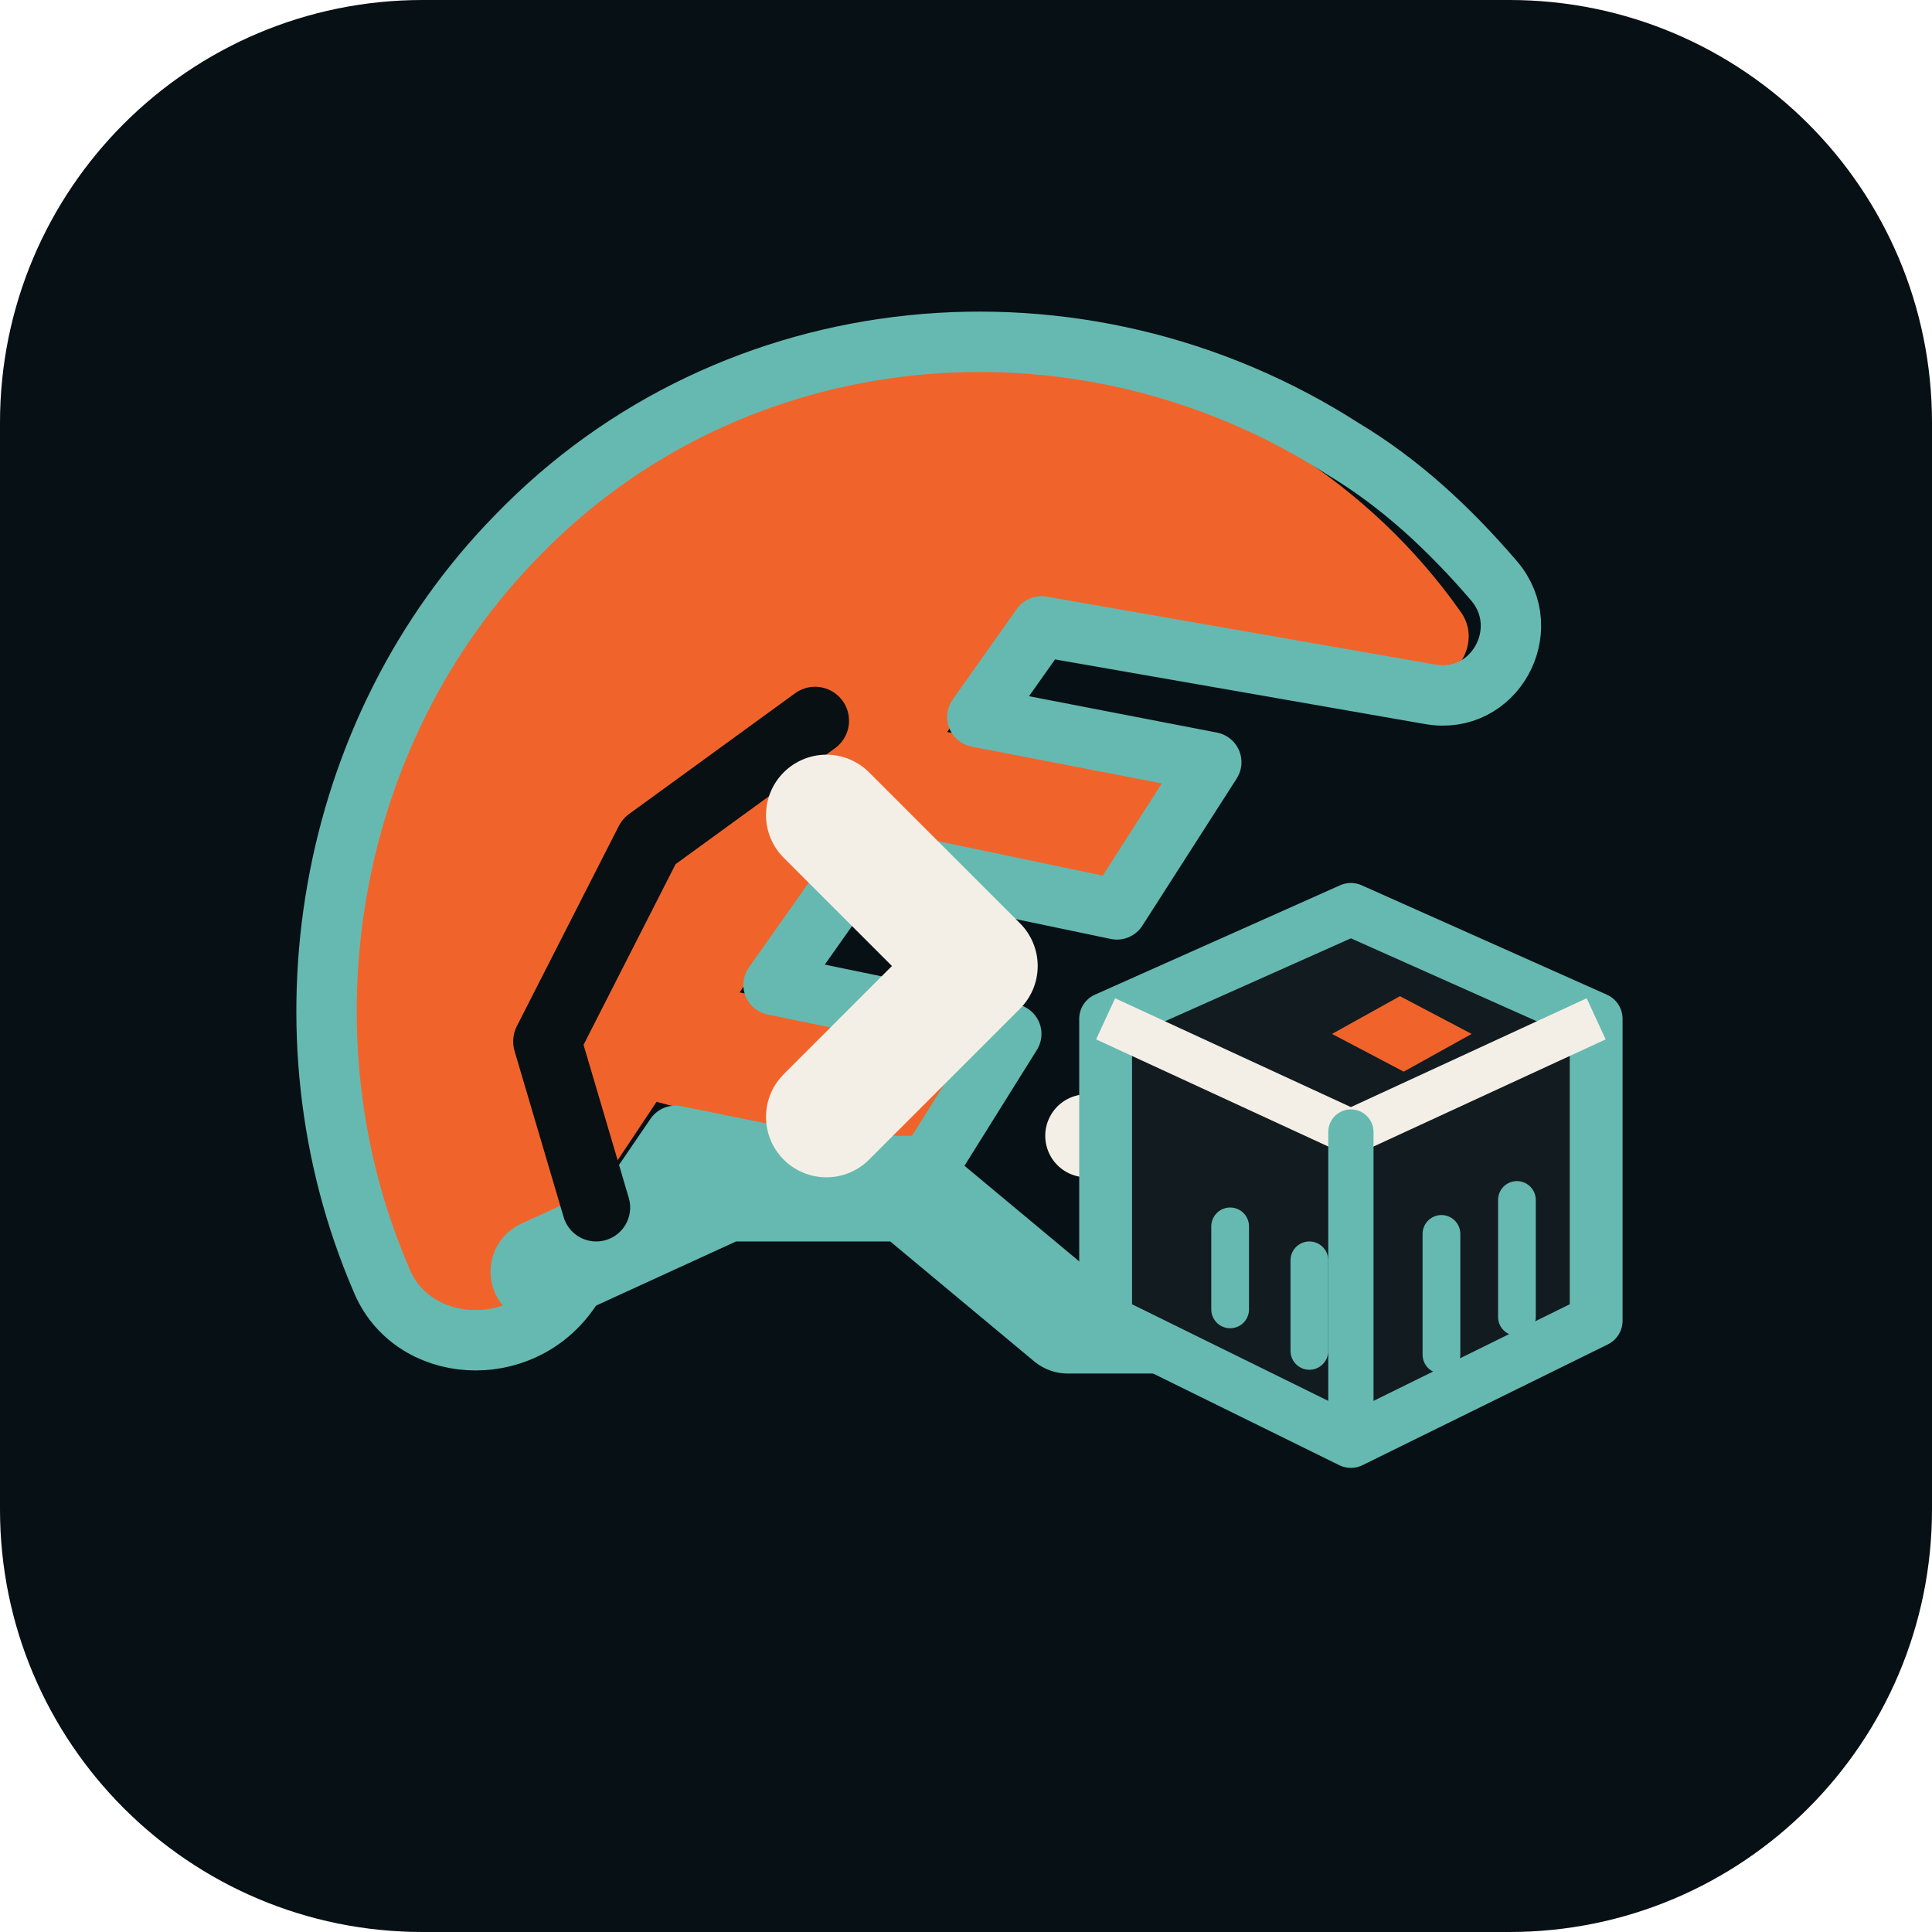
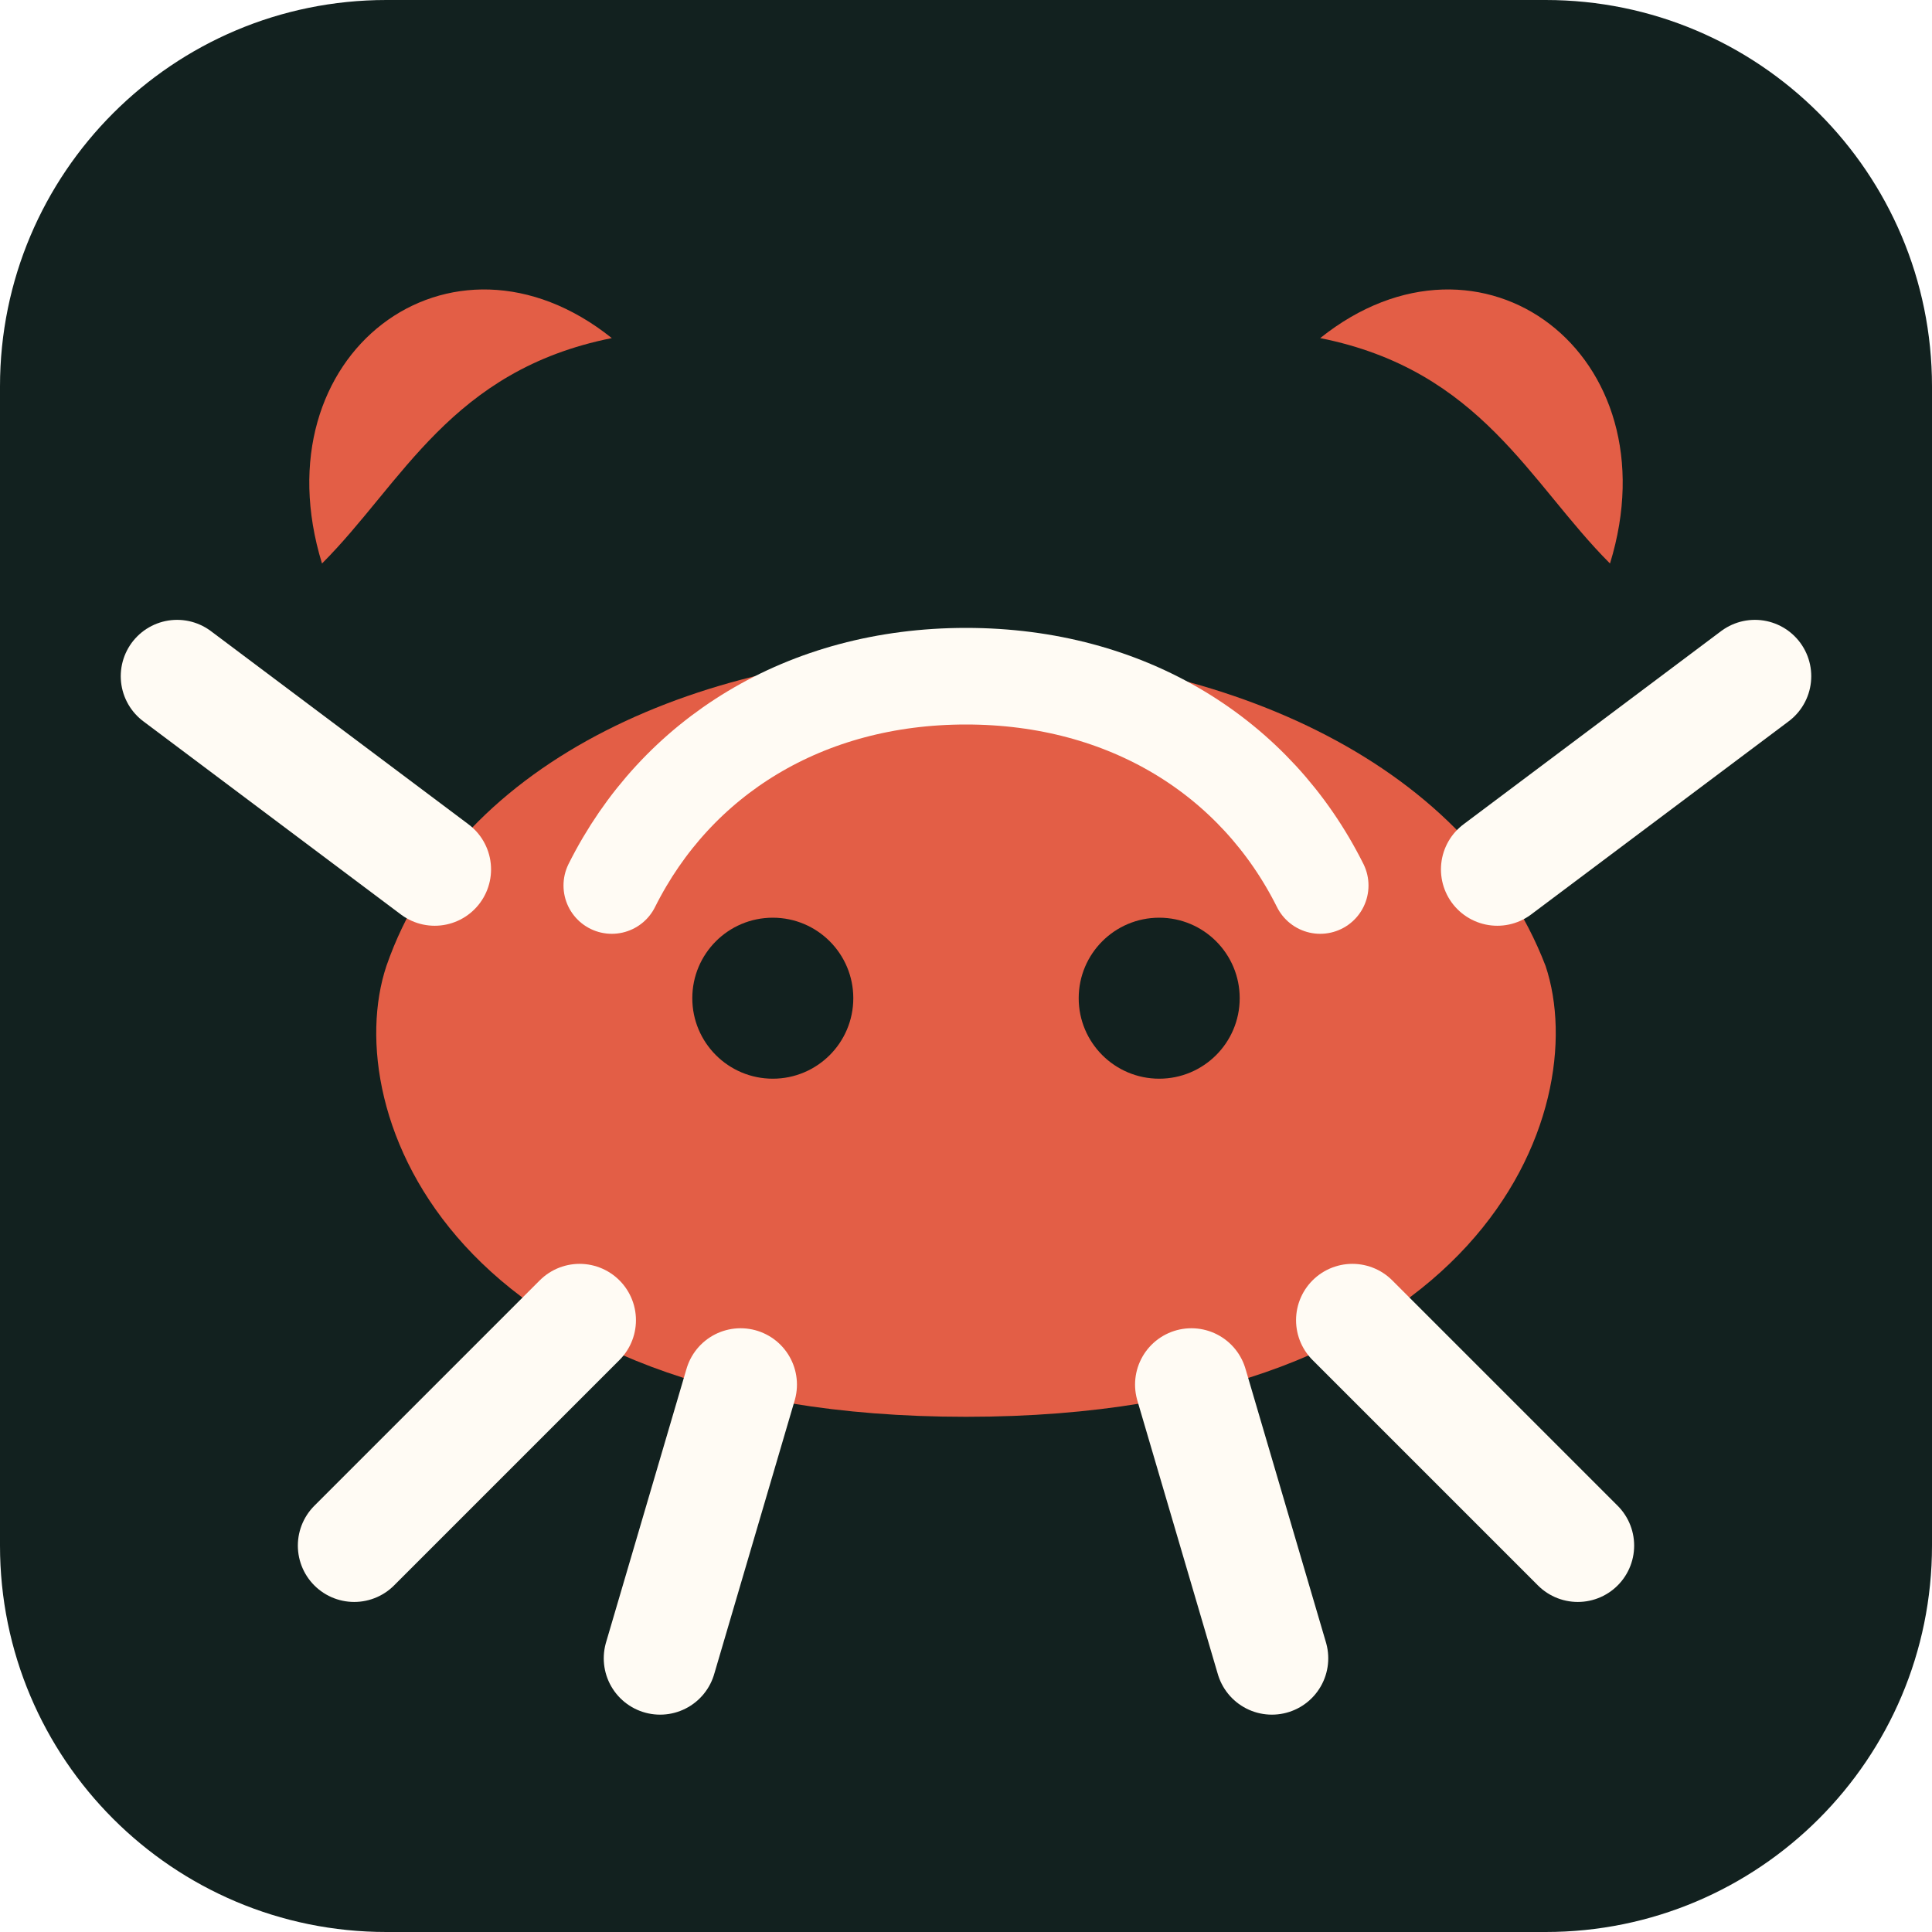
- <svg xmlns="http://www.w3.org/2000/svg" width="40" height="40" viewBox="0 0 512 512" fill="none">
-   <rect width="512" height="512" rx="112" fill="#071014" />
-   <path d="M96 333C70 270 84 194 133 144C188 88 275 78 343 120C360 131 375 145 387 162C393 170 386 182 376 180L273 162L251 194L311 205L292 236L224 222L196 263L259 276L239 309L174 292L144 337C133 354 104 352 96 333Z" fill="#F0642B" />
-   <path d="M101 339C73 274 86 194 137 142C194 83 286 74 356 119C371 128 384 140 396 154C407 167 396 187 379 184L276 166L259 190L321 202L296 241L229 227L205 261L268 274L243 314L179 301L151 342C138 361 109 359 101 339Z" stroke="#66B9B0" stroke-width="16" stroke-linejoin="round" />
-   <path d="M144 337L192 315H241L283 350H351" stroke="#66B9B0" stroke-width="28" stroke-linecap="round" stroke-linejoin="round" />
-   <path d="M216 191L172 223L145 276L158 320" stroke="#081014" stroke-width="18" stroke-linecap="round" stroke-linejoin="round" />
-   <path d="M219 216L259 256L219 296" stroke="#F4EFE6" stroke-width="32" stroke-linecap="round" stroke-linejoin="round" />
-   <path d="M288 301H332" stroke="#F4EFE6" stroke-width="22" stroke-linecap="round" />
-   <path d="M358 241L423 270V350L358 382L293 350V270L358 241Z" fill="#111B20" stroke="#66B9B0" stroke-width="14" stroke-linejoin="round" />
-   <path d="M293 270L358 300L423 270" stroke="#F4EFE6" stroke-width="12" stroke-linejoin="round" />
-   <path d="M358 300V381" stroke="#66B9B0" stroke-width="12" stroke-linecap="round" />
-   <path d="M326 325V347M347 334V358M382 327V359M402 318V349" stroke="#66B9B0" stroke-width="10" stroke-linecap="round" />
-   <path d="M371 264L390 274L372 284L353 274L371 264Z" fill="#F0642B" />
+ <svg xmlns="http://www.w3.org/2000/svg" viewBox="0 0 120 120">
+   <rect width="120" height="120" rx="24" fill="#12211f" />
+   <path d="M24 60c9-26 62-26 72 0 3 9-4 28-36 28S21 69 24 60Z" fill="#e35e46" />
+   <path d="M38 55c4-8 12-13 22-13s18 5 22 13" fill="none" stroke="#fffbf4" stroke-width="6" stroke-linecap="round" />
+   <circle cx="48" cy="62" r="5" fill="#12211f" />
+   <circle cx="72" cy="62" r="5" fill="#12211f" />
+   <path d="M27 54 11 42m82 12 16-12M36 82 22 96m62-14 14 14M46 86l-5 17m33-17 5 17" stroke="#fffbf4" stroke-width="7" stroke-linecap="round" />
+   <path d="M20 35c-4-13 8-22 18-14-10 2-13 9-18 14Zm80 0c4-13-8-22-18-14 10 2 13 9 18 14Z" fill="#e35e46" />
</svg>
